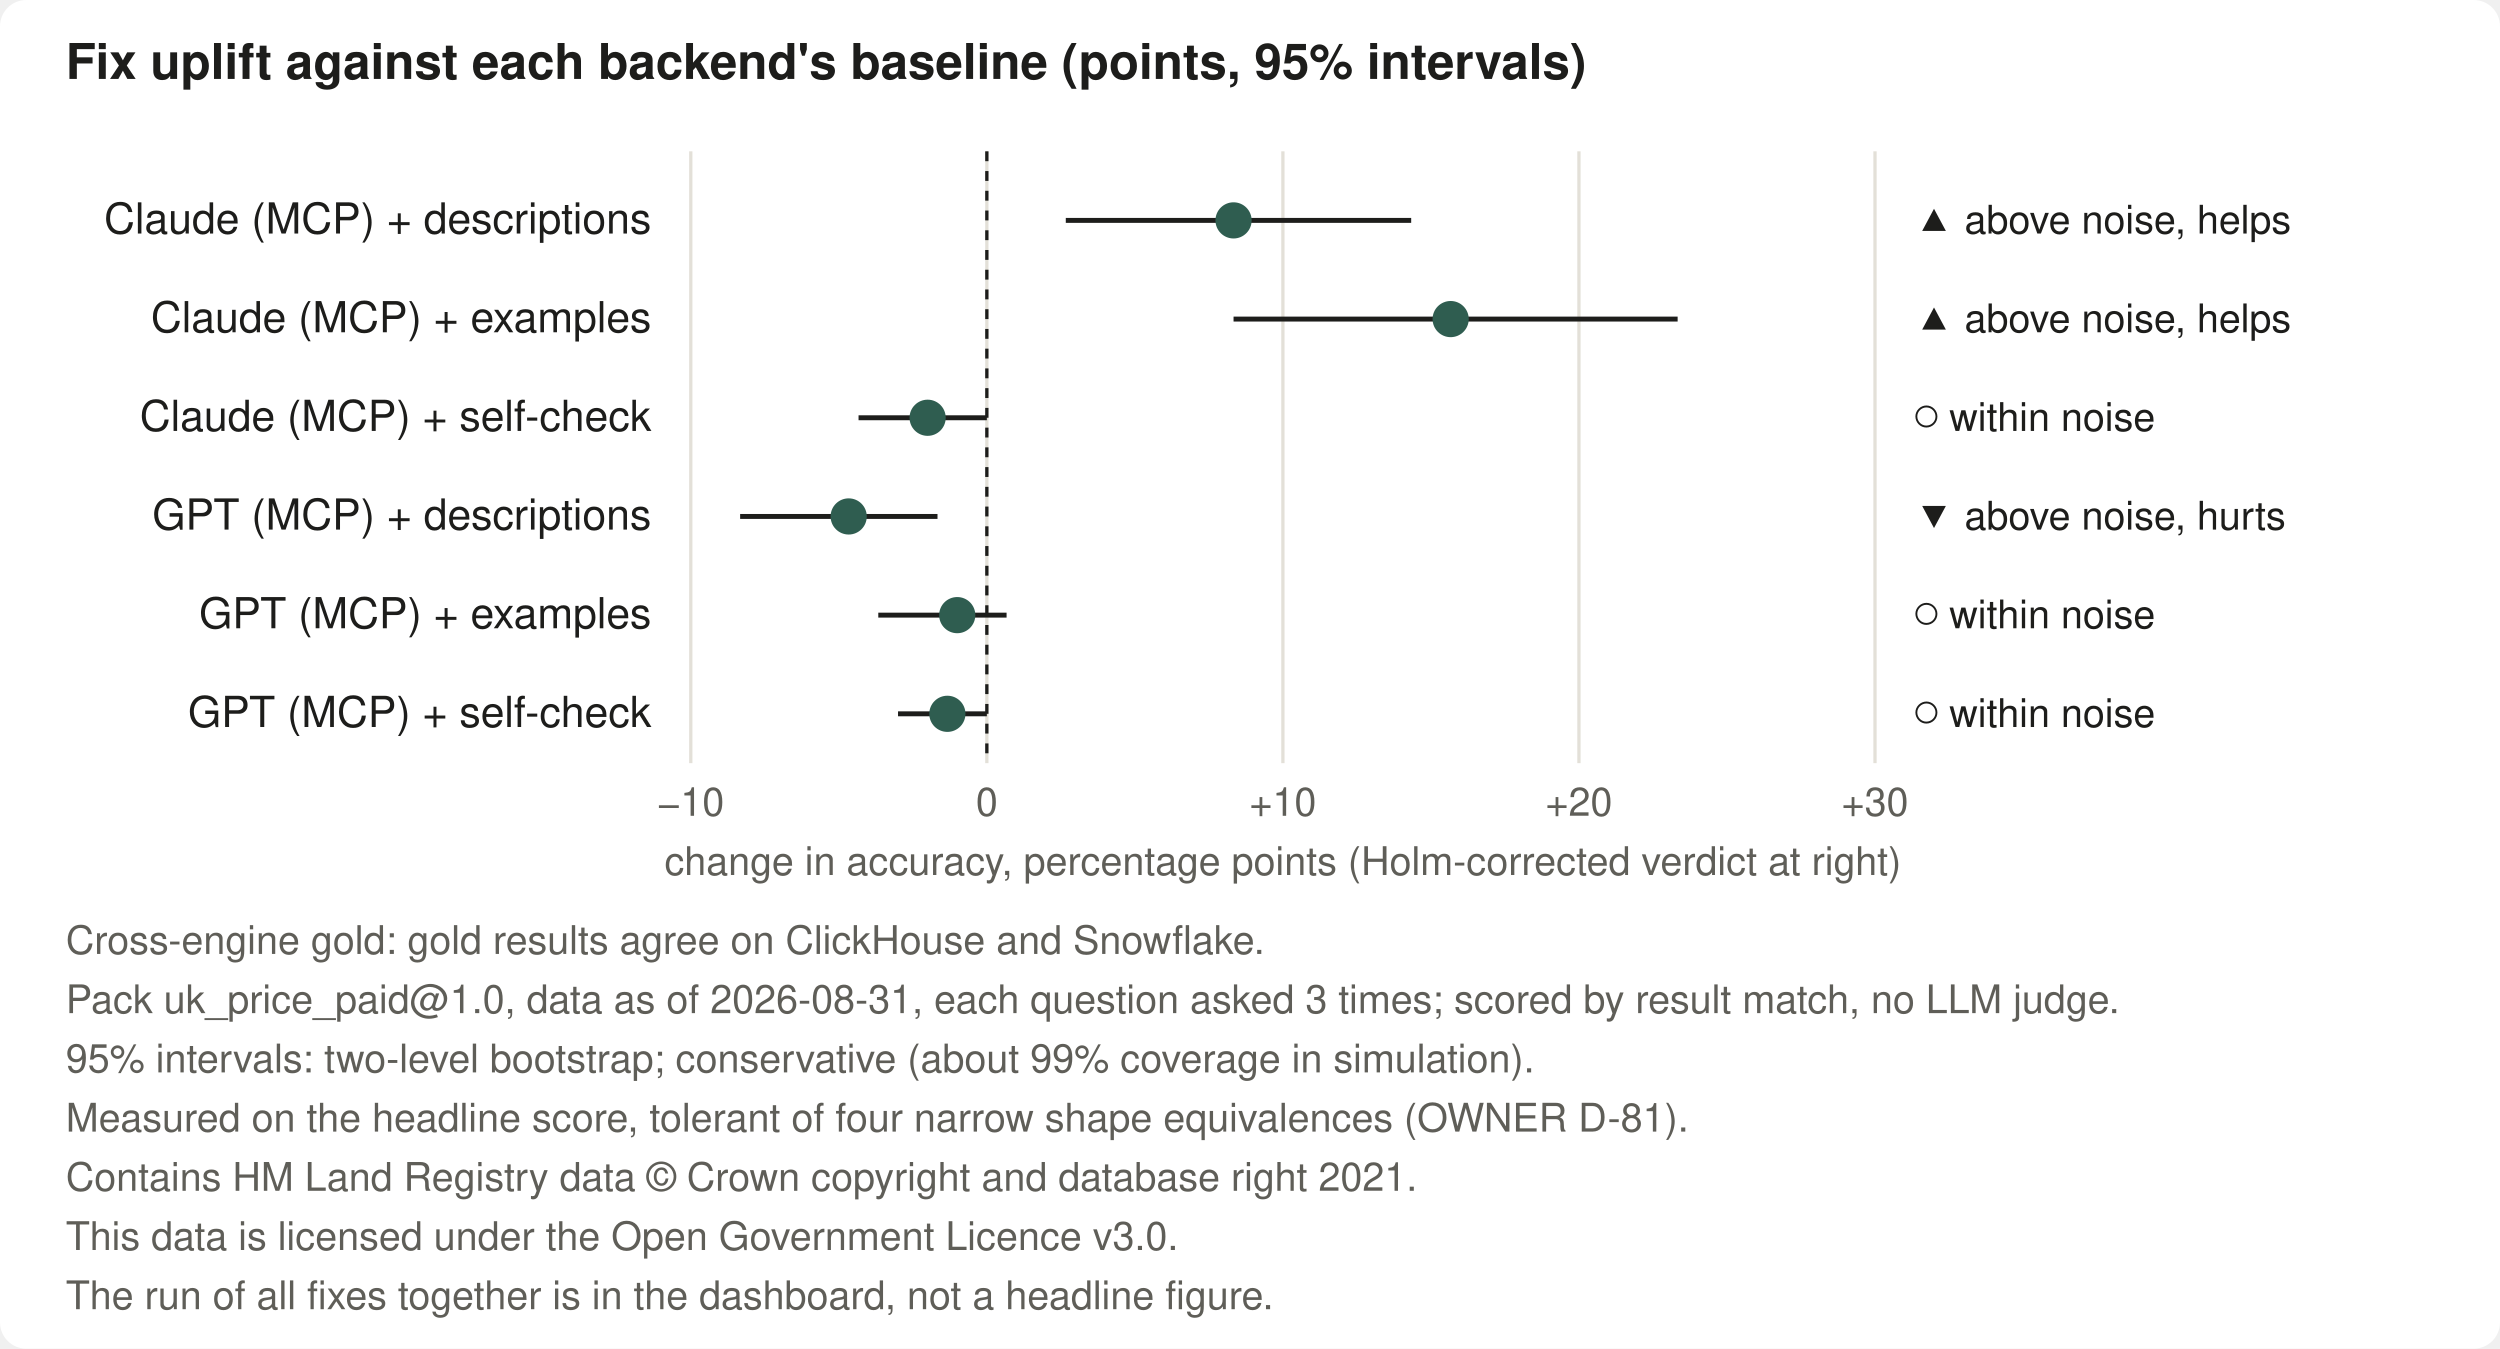
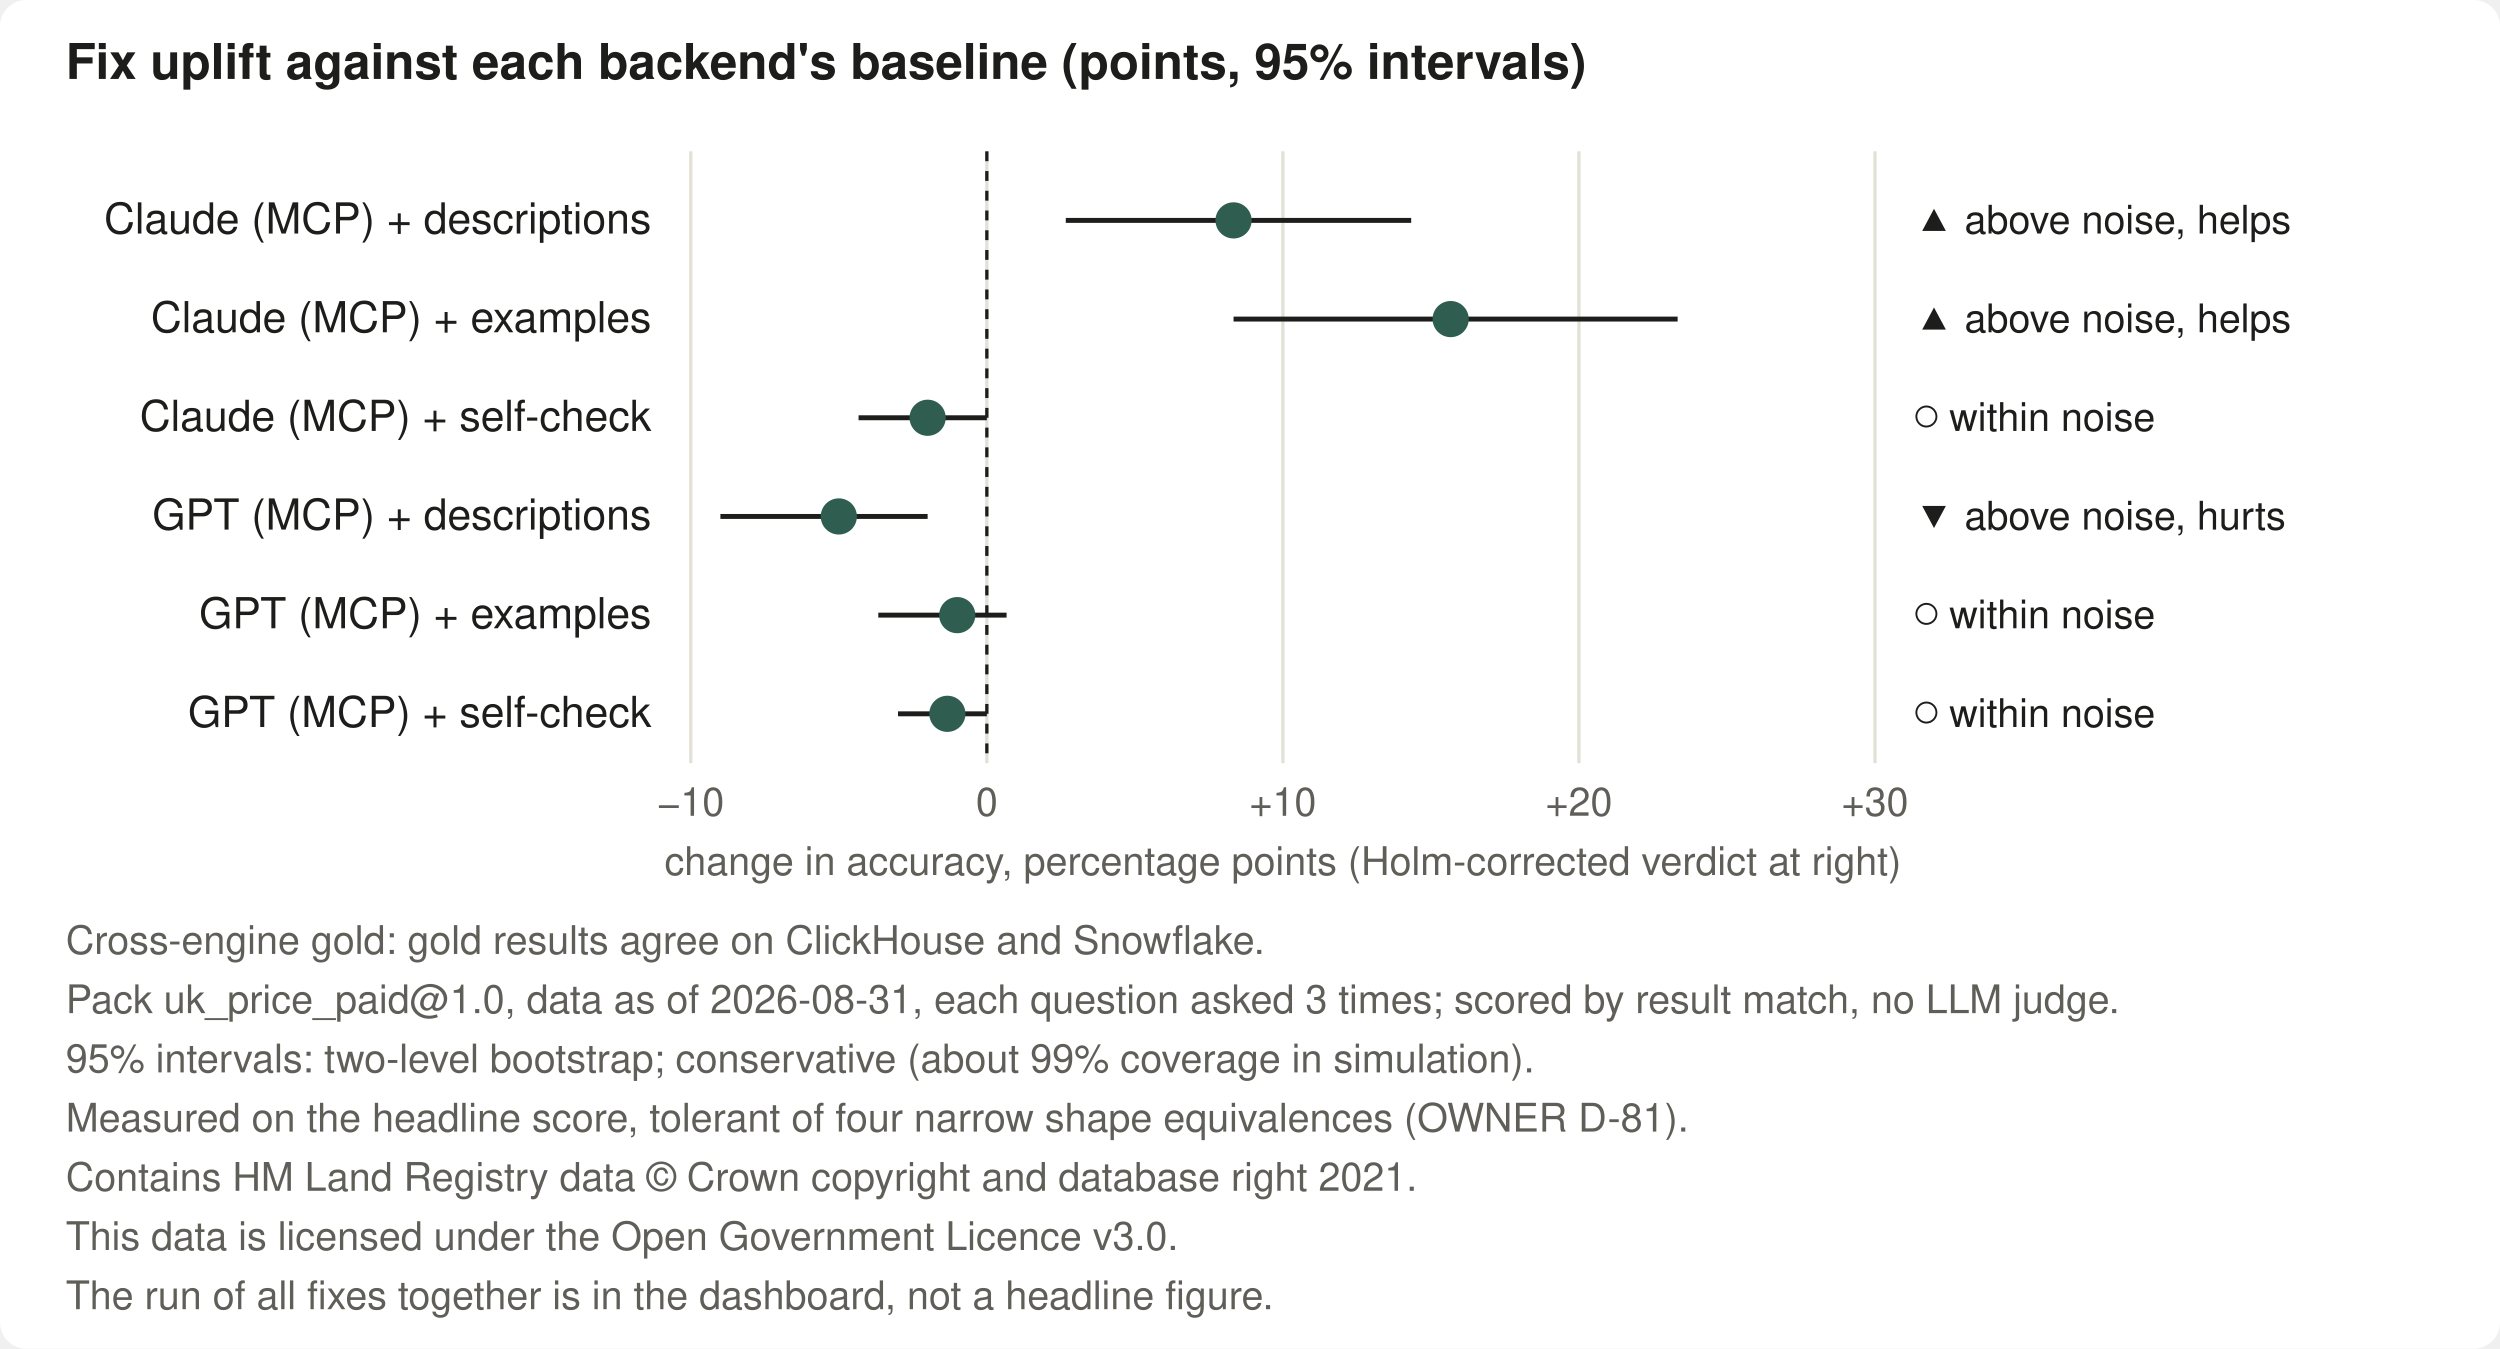
<svg xmlns="http://www.w3.org/2000/svg" viewBox="0 0 760 410.00" width="760" height="410.00" role="img" aria-labelledby="t d">
  <style>
.bg{fill:#ffffff}.fg{fill:#1d1d1b}.muted{fill:#5f5e58}.grid{stroke:#e3e0d8}
.zero{stroke:#1d1d1b;stroke-dasharray:3 3}.ci{stroke:#1d1d1b;stroke-width:1.5}
.s0{fill:#2f5d50}.s1{fill:#8a4b0f}.s2{fill:#3d5a8a}.s3{fill:#6b3d7a}.s4{fill:#5f5e58}
.warn{fill:#7a4f00}
.h0,.h1,.h2,.h3,.h4{fill:none;stroke-width:1.6}.h0{stroke:#2f5d50}.h1{stroke:#8a4b0f}
.h2{stroke:#3d5a8a}.h3{stroke:#6b3d7a}.h4{stroke:#5f5e58}
@media (prefers-color-scheme:dark){.bg{fill:#0d1117}.fg{fill:#e6edf3}.muted{fill:#9da7b1}
.grid{stroke:#30363d}.zero{stroke:#e6edf3}.ci{stroke:#e6edf3}.s0{fill:#8cc4b0}.s1{fill:#f0a868}
.s2{fill:#9db8e8}.s3{fill:#d3a6e0}.s4{fill:#9da7b1}.warn{fill:#f5dc9a}
.h0{stroke:#8cc4b0}.h1{stroke:#f0a868}.h2{stroke:#9db8e8}.h3{stroke:#d3a6e0}.h4{stroke:#9da7b1}}
text{font:13px -apple-system,"Segoe UI",Helvetica,Arial,sans-serif}
.title{font-size:15px;font-weight:600}.small{font-size:12px}
</style>
  <rect class="bg" width="760" height="410.00" rx="8" />
  <text class="fg title" x="20" y="24">Fix uplift against each backend's baseline (points, 95% intervals)</text>
  <line class="grid" x1="210.00" x2="210.00" y1="46" y2="232.00" />
  <text class="muted small" x="210.00" y="248.00" text-anchor="middle">−10</text>
  <line class="grid" x1="300.00" x2="300.00" y1="46" y2="232.00" />
  <text class="muted small" x="300.00" y="248.00" text-anchor="middle">0</text>
  <line class="grid" x1="390.00" x2="390.00" y1="46" y2="232.00" />
  <text class="muted small" x="390.00" y="248.00" text-anchor="middle">+10</text>
  <line class="grid" x1="480.00" x2="480.00" y1="46" y2="232.00" />
  <text class="muted small" x="480.00" y="248.00" text-anchor="middle">+20</text>
  <line class="grid" x1="570.00" x2="570.00" y1="46" y2="232.00" />
  <text class="muted small" x="570.00" y="248.00" text-anchor="middle">+30</text>
  <line class="zero" x1="300.00" x2="300.00" y1="46" y2="232.00" />
  <text class="muted small" x="390.00" y="266.00" text-anchor="middle">change in accuracy, percentage points (Holm-corrected verdict at right)</text>
  <text class="fg" x="198" y="71.00" text-anchor="end">Claude (MCP) + descriptions</text>
  <text class="fg small" x="582" y="71.00">▲ above noise, helps</text>
  <text class="fg" x="198" y="101.00" text-anchor="end">Claude (MCP) + examples</text>
  <text class="fg small" x="582" y="101.00">▲ above noise, helps</text>
  <text class="fg" x="198" y="131.00" text-anchor="end">Claude (MCP) + self-check</text>
  <text class="fg small" x="582" y="131.00">○ within noise</text>
  <text class="fg" x="198" y="161.00" text-anchor="end">GPT (MCP) + descriptions</text>
  <text class="fg small" x="582" y="161.00">▼ above noise, hurts</text>
  <text class="fg" x="198" y="191.00" text-anchor="end">GPT (MCP) + examples</text>
  <text class="fg small" x="582" y="191.00">○ within noise</text>
  <text class="fg" x="198" y="221.00" text-anchor="end">GPT (MCP) + self-check</text>
  <text class="fg small" x="582" y="221.00">○ within noise</text>
  <g>
    <line class="ci" x1="324.00" x2="429.00" y1="67.00" y2="67.00" />
    <g class="s0">
      <circle cx="375.00" cy="67.00" r="5.5" />
    </g>
  </g>
  <g>
    <line class="ci" x1="375.00" x2="510.00" y1="97.00" y2="97.00" />
    <g class="s0">
      <circle cx="441.00" cy="97.00" r="5.5" />
    </g>
  </g>
  <g>
    <line class="ci" x1="261.00" x2="300.00" y1="127.00" y2="127.00" />
    <g class="s0">
      <circle cx="282.00" cy="127.00" r="5.5" />
    </g>
  </g>
  <g>
-     <line class="ci" x1="225.00" x2="285.00" y1="157.00" y2="157.00" />
+     <line class="ci" x1="219.00" x2="282.00" y1="157.00" y2="157.00" />
    <g class="s0">
-       <circle cx="258.00" cy="157.00" r="5.5" />
+       <circle cx="255.00" cy="157.00" r="5.5" />
    </g>
  </g>
  <g>
    <line class="ci" x1="267.00" x2="306.00" y1="187.00" y2="187.00" />
    <g class="s0">
      <circle cx="291.00" cy="187.00" r="5.5" />
    </g>
  </g>
  <g>
    <line class="ci" x1="273.00" x2="300.00" y1="217.00" y2="217.00" />
    <g class="s0">
      <circle cx="288.00" cy="217.00" r="5.5" />
    </g>
  </g>
  <text class="muted small" x="20" y="290.00">Cross-engine gold: gold results agree on ClickHouse and Snowflake.</text>
  <text class="muted small" x="20" y="308.00">Pack uk_price_paid@1.0, data as of 2026-08-31, each question asked 3 times; scored by result match, no LLM judge.</text>
  <text class="muted small" x="20" y="326.00">95% intervals: two-level bootstrap; conservative (about 99% coverage in simulation).</text>
  <text class="muted small" x="20" y="344.00">Measured on the headline score, tolerant of four narrow shape equivalences (OWNER D-81).</text>
  <text class="muted small" x="20" y="362.00">Contains HM Land Registry data © Crown copyright and database right 2021.</text>
  <text class="muted small" x="20" y="380.00">This data is licensed under the Open Government Licence v3.0.</text>
  <text class="muted small" x="20" y="398.00">The run of all fixes together is in the dashboard, not a headline figure.</text>
</svg>
